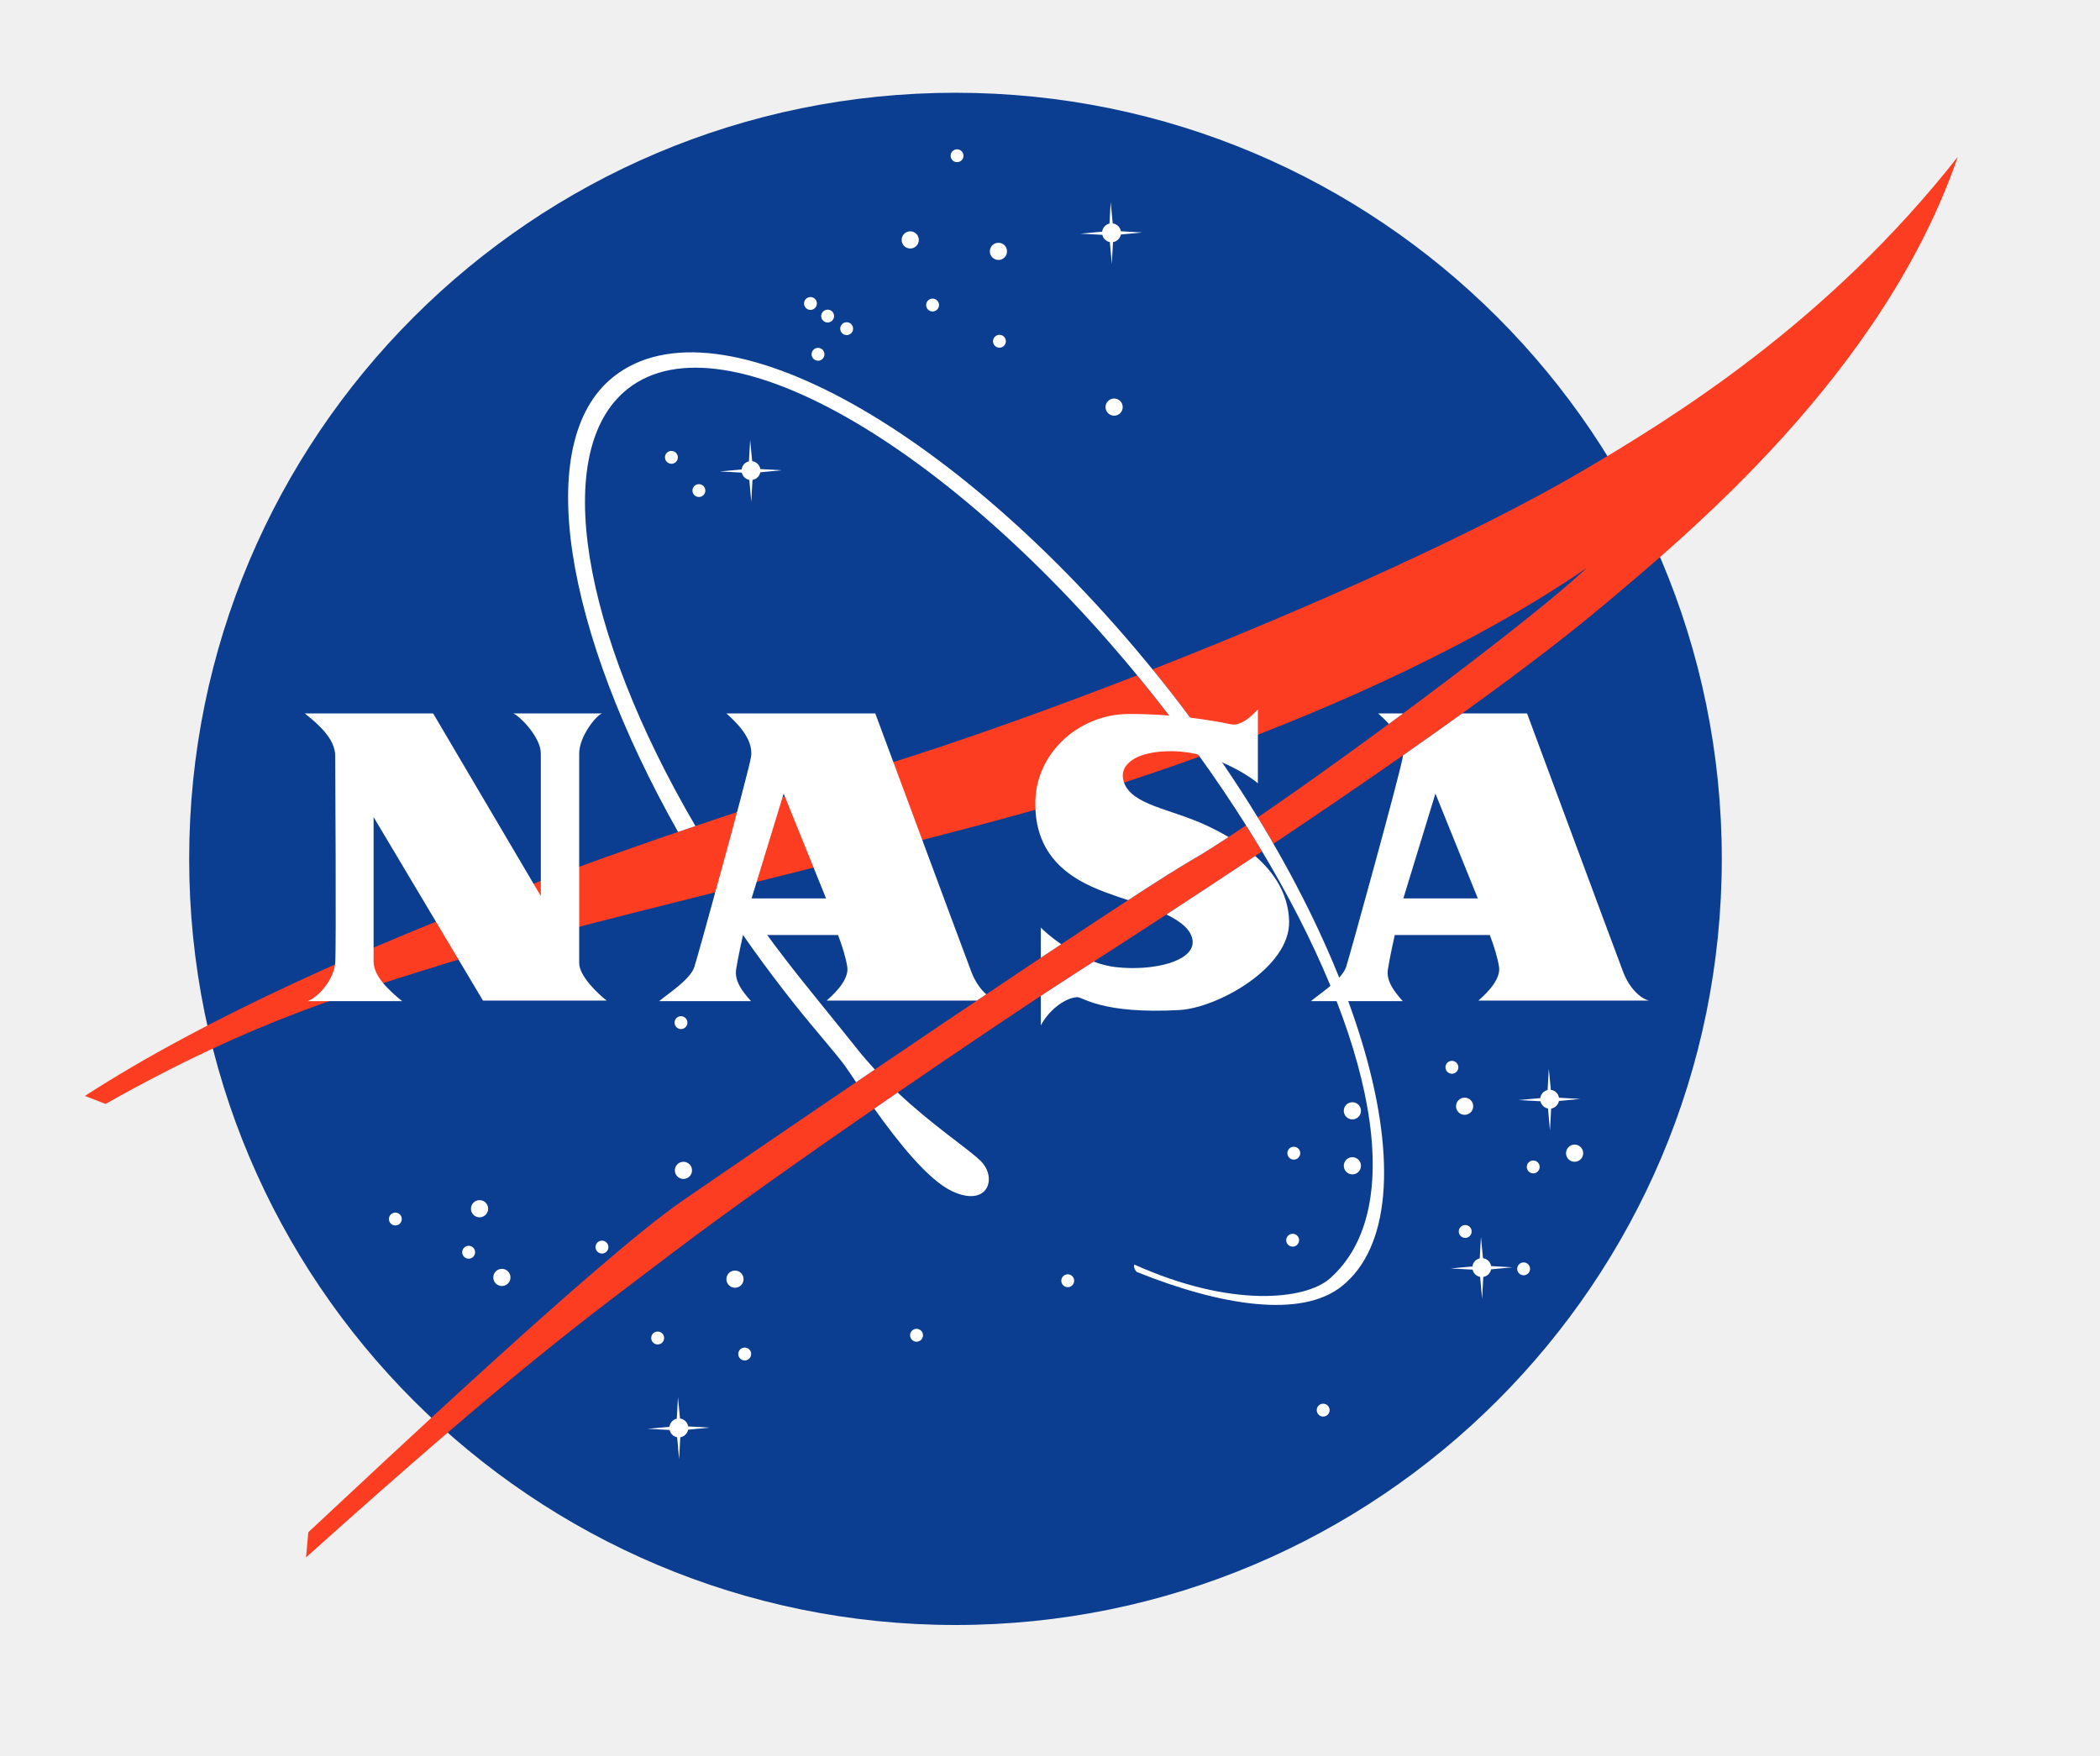
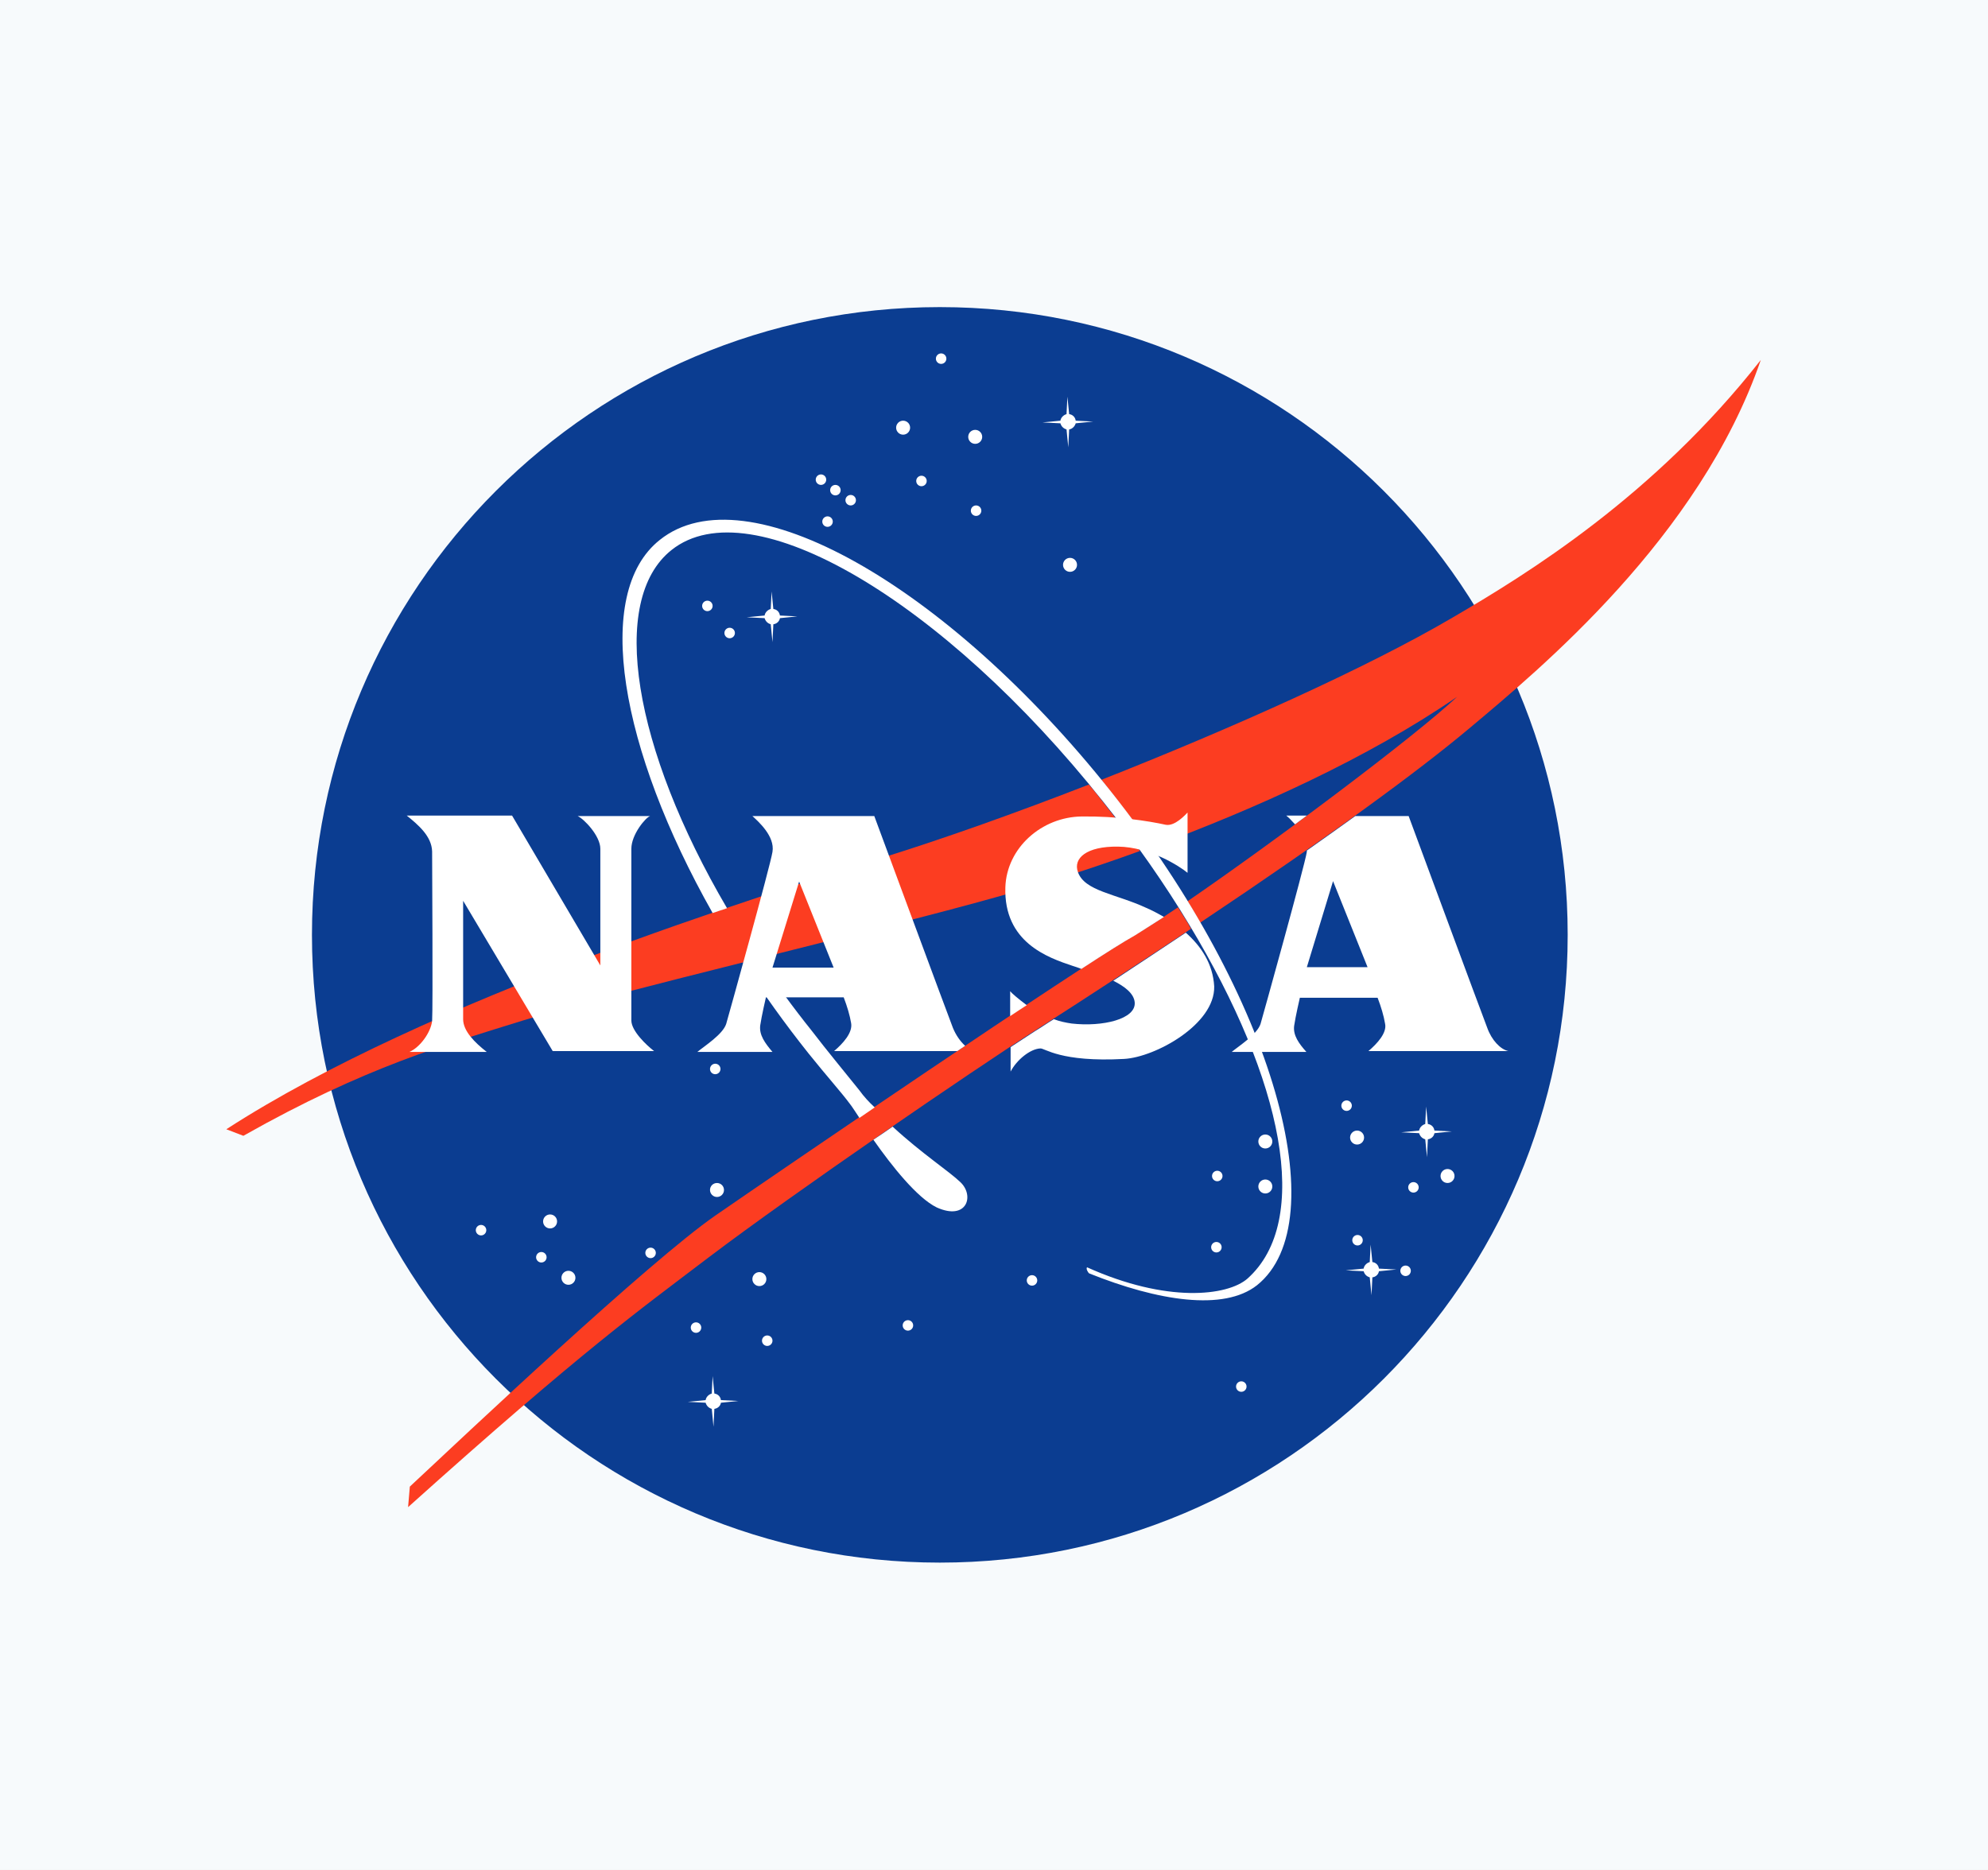
- <svg xmlns="http://www.w3.org/2000/svg" height="92" viewBox="0 0 110 92" width="110">
-   <circle cx="50.049" cy="45" fill="#0b3d91" r="40.14" />
-   <g fill="#fff">
-     <circle cx="47.679" cy="12.57" r=".45" />
-     <circle cx="52.299" cy="13.17" r=".45" />
-     <circle cx="58.359" cy="21.33" r=".45" />
-     <circle cx="25.119" cy="63.33" r=".45" />
-     <circle cx="26.289" cy="66.93" r=".45" />
-     <circle cx="20.709" cy="63.87" r=".337" />
-     <circle cx="39.009" cy="70.942" r=".338" />
-     <circle cx="67.711" cy="64.98" r=".337" />
-     <circle cx="76.052" cy="55.92" r=".338" />
-     <circle cx="35.169" cy="23.962" r=".337" />
-     <circle cx="44.349" cy="17.22" r=".337" />
-     <circle cx="43.352" cy="16.56" r=".337" />
-     <circle cx="42.452" cy="15.9" r=".337" />
-     <circle cx="36.609" cy="25.703" r=".337" />
-     <circle cx="50.131" cy="8.16" r=".337" />
-     <circle cx="52.352" cy="17.88" r=".337" />
-     <circle cx="48.849" cy="15.982" r=".337" />
-     <circle cx="42.849" cy="18.563" r=".337" />
-     <circle cx="69.309" cy="73.883" r=".337" />
-     <circle cx="24.549" cy="65.61" r=".338" />
-     <circle cx="48.009" cy="69.96" r=".338" />
-     <circle cx="31.531" cy="65.34" r=".338" />
-     <circle cx="34.449" cy="70.103" r=".338" />
-     <circle cx="55.929" cy="67.103" r=".337" />
-     <circle cx="67.771" cy="60.42" r=".337" />
-     <circle cx="76.749" cy="64.522" r=".337" />
-     <circle cx="79.809" cy="66.48" r=".337" />
-     <circle cx="80.312" cy="61.14" r=".337" />
-     <circle cx="35.671" cy="53.58" r=".337" />
-     <circle cx="35.799" cy="61.32" r=".45" />
-     <circle cx="38.499" cy="67.02" r=".45" />
-     <circle cx="70.839" cy="61.08" r=".45" />
-     <circle cx="82.479" cy="60.42" r=".45" />
-     <circle cx="76.719" cy="57.96" r=".45" />
-     <circle cx="70.839" cy="58.2" r=".45" />
-     <path d="M58.71 12.288l1.119-.107-1.117-.063c-.035-.216-.208-.385-.426-.413l-.107-1.114-.064 1.123c-.202.045-.357.214-.382.424l-1.144.104 1.152.062c.042.193.198.344.394.38l.104 1.148.061-1.146C58.507 12.651 58.671 12.492 58.71 12.288z" />
-     <path d="M39.824 24.746l1.119-.107-1.117-.063c-.034-.216-.208-.385-.426-.413l-.107-1.114-.063 1.123c-.203.045-.358.214-.383.424l-1.144.104 1.152.062c.042.193.198.344.394.38l.104 1.148.062-1.146C39.622 25.11 39.786 24.95 39.824 24.746z" />
-     <path d="M81.659 57.684l1.119-.107-1.117-.063c-.034-.216-.208-.385-.426-.413l-.107-1.114-.063 1.123c-.202.045-.357.214-.382.424l-1.144.104 1.152.062c.042.193.198.344.394.38l.104 1.148.062-1.146C81.456 58.048 81.62 57.889 81.659 57.684z" />
-     <path d="M36.044 74.906l1.119-.107-1.117-.063c-.035-.216-.208-.385-.426-.413l-.107-1.113-.063 1.122c-.203.045-.358.214-.383.424l-1.144.104 1.152.062c.042.193.198.345.394.38l.104 1.148.062-1.146C35.841 75.27 36.006 75.11 36.044 74.906z" />
-     <path d="M78.104 66.506l1.119-.107-1.117-.063c-.034-.216-.208-.385-.426-.413l-.107-1.114-.063 1.122c-.202.045-.357.214-.382.424l-1.144.104 1.152.062c.042.193.198.344.394.38l.104 1.148.062-1.146C77.901 66.87 78.066 66.71 78.104 66.506z" />
-     <path d="M59.568 35.385c-4.667 1.814-9.219 3.433-13.06 4.635-7.805 2.444-29.16 9.06-42.06 17.4l1.08.42c7.86-4.44 12.969-5.835 17.88-7.38 5.34-1.68 22.603-5.72 30.42-7.92 2.641-.743 5.734-1.716 9.01-2.9-.762-1.063-1.566-2.129-2.412-3.193C60.143 36.088 59.856 35.734 59.568 35.385zM65.27 43.244c-1.13.763-2.077 1.372-2.74 1.756-3.84 2.22-22.561 15-26.82 17.94s-16.08 14.1-19.56 17.34l-.12 1.319c11.22-10.08 14.74-12.566 19.2-15.959 5.52-4.2 16.939-11.97 20.82-14.46 3.71-2.38 7.056-4.569 10.059-6.572-.049-.082-.098-.164-.147-.247C65.736 43.99 65.505 43.618 65.27 43.244zM82.809 24.72c-5.466 3.204-14.081 7.071-22.439 10.352.2.245.399.492.597.741.934 1.176 1.815 2.36 2.644 3.545 6.57-2.42 13.779-5.668 19.499-9.599-2.725 2.582-11.734 9.315-17.227 13.068.283.461.557.922.822 1.381 8.322-5.569 13.922-9.668 17.185-12.409 4.5-3.78 14.76-12.24 18.66-23.58C95.709 16.92 87.621 21.899 82.809 24.72z" fill="#fc3d21" />
-     <path d="M44.884 54.939c-.885-1.114-2.109-2.606-3.028-3.763-1.229-1.547-2.366-3.11-3.408-4.671-.34.085-.679.17-1.018.255 1.258 1.963 2.655 3.923 4.177 5.839 1.112 1.4 2.123 2.527 2.641 3.228.105.142.313.456.594.874.324-.22.651-.442.981-.666C45.504 55.688 45.189 55.323 44.884 54.939zM51.344 60.803c-.727-.688-2.49-1.837-4.325-3.561-.405.278-.814.56-1.224.844 1.185 1.67 2.799 3.721 4.063 4.319C51.762 63.307 52.275 61.685 51.344 60.803zM60.967 35.813c-10.492-13.206-23.309-20.461-28.835-16.07-4.292 3.41-2.53 13.376 3.386 23.845.306-.105.609-.208.909-.31-5.971-10.2-7.605-19.679-3.557-22.896 5.087-4.042 17.37 3.241 27.558 16.064 2.109 2.654 3.963 5.318 5.533 7.915 6.012 9.95 7.857 18.948 3.703 22.621-1.271 1.124-5.155 1.565-10.243-.725-.071.089.043.33.132.389 4.392 1.766 8.599 2.439 10.723.752C75.38 63.342 71.459 49.019 60.967 35.813z" />
-     <path d="M15.969 37.38h6.72l5.64 9.57c0 0 0-6.93 0-7.47 0-.84-1.065-1.935-1.44-2.1.45 0 4.38 0 4.65 0-.285.075-1.2 1.185-1.2 2.1 0 .45 0 10.5 0 10.98 0 .675.975 1.605 1.44 1.965h-6.48l-5.73-9.615c0 0 0 7.17 0 7.56 0 .75.735 1.47 1.5 2.085h-4.95c.705-.3 1.38-1.245 1.44-1.995s0-10.425 0-10.845C17.559 38.7 16.674 37.95 15.969 37.38z" />
-     <path d="M77.439 52.425h8.94c-.495-.12-1.05-.705-1.35-1.485-.3-.78-5.04-13.56-5.04-13.56H76.59c-.964.694-1.997 1.426-3.1 2.197-.003.028-.006.056-.011.083-.148.9-2.808 10.534-2.97 11.01-.225.66-1.38 1.395-1.845 1.785h4.815c-.48-.54-.87-1.065-.78-1.665.09-.6.36-1.8.36-1.8h4.98c.225.6.393 1.139.48 1.65C78.624 51.255 77.994 51.945 77.439 52.425zM73.509 47.07l1.68-5.49 2.22 5.49H73.509zM72.752 37.928c.247-.182.495-.365.742-.548h-1.305C72.319 37.5 72.534 37.689 72.752 37.928z" />
-     <path d="M38.559 50.79c.09-.6.36-1.8.36-1.8h4.98c.225.6.393 1.139.48 1.65.105.615-.525 1.305-1.08 1.785h7.871c.164-.11.327-.22.49-.329-.305-.27-.586-.675-.771-1.156-.3-.78-5.04-13.56-5.04-13.56h-7.8c.375.345 1.455 1.275 1.29 2.28-.147.9-2.808 10.534-2.97 11.01-.225.66-1.38 1.395-1.845 1.785h4.815C38.859 51.915 38.469 51.39 38.559 50.79zM41.049 41.58l2.22 5.49h-3.9L41.049 41.58z" />
-     <path d="M65.748 44.848c-1.468.978-3.017 1.999-4.649 3.065.732.355 1.315.801 1.371 1.377.104 1.082-2.07 1.605-4.035 1.38-.393-.045-.779-.148-1.147-.286-.408.263-.82.528-1.238.796-.425.273-.941.609-1.53.997v1.553c.39-.765 1.243-1.45 1.905-1.485.285-.015 1.275.9 5.355.675 1.98-.109 5.805-2.22 5.745-4.65C67.489 46.834 66.739 45.714 65.748 44.848zM54.519 48.6v1.582c.361-.241.717-.478 1.066-.709C55.036 49.091 54.647 48.734 54.519 48.6zM64.353 43.855c-.38-.225-.765-.422-1.134-.596-1.92-.9-3.93-1.065-4.35-2.28-.296-.857.54-1.65 2.58-1.62 2.04.03 3.93 1.245 4.44 1.68v-3.87c-.15.15-.808.905-1.41.78-1.155-.24-3.12-.553-5.37-.54-2.58.015-4.8 2.009-4.875 4.53-.105 3.525 2.715 4.485 4.305 5.04.164.057.351.118.554.183 1.525-.992 2.731-1.756 3.437-2.163C63.004 44.726 63.625 44.334 64.353 43.855z" />
+ <svg xmlns="http://www.w3.org/2000/svg" version="1.1" id="Layer_1" x="0px" y="0px" viewBox="0 0 455 428" style="enable-background:new 0 0 455 428;" xml:space="preserve">
+   <style type="text/css">
+ 	.st0{fill:#F7FAFC;}
+ 	.st1{fill:#0B3D91;}
+ 	.st2{fill:#FFFFFF;}
+ 	.st3{fill:#FC3D21;}
+ </style>
+   <rect class="st0" width="455" height="428" />
+   <g>
+     <circle class="st1" cx="215.1" cy="214" r="143.7" />
+     <g>
+       <circle class="st2" cx="206.7" cy="97.9" r="1.6" />
+       <circle class="st2" cx="223.2" cy="100" r="1.6" />
+       <circle class="st2" cx="244.9" cy="129.3" r="1.6" />
+       <circle class="st2" cx="125.9" cy="279.6" r="1.6" />
+       <circle class="st2" cx="130.1" cy="292.5" r="1.6" />
+       <circle class="st2" cx="110.1" cy="281.6" r="1.2" />
+       <circle class="st2" cx="175.6" cy="306.9" r="1.2" />
+       <circle class="st2" cx="278.4" cy="285.5" r="1.2" />
+       <circle class="st2" cx="308.2" cy="253.1" r="1.2" />
+       <circle class="st2" cx="161.9" cy="138.7" r="1.2" />
+       <circle class="st2" cx="194.7" cy="114.5" r="1.2" />
+       <circle class="st2" cx="191.2" cy="112.2" r="1.2" />
+       <circle class="st2" cx="187.9" cy="109.8" r="1.2" />
+       <circle class="st2" cx="167" cy="144.9" r="1.2" />
+       <circle class="st2" cx="215.4" cy="82.1" r="1.2" />
+       <circle class="st2" cx="223.4" cy="116.9" r="1.2" />
+       <circle class="st2" cx="210.9" cy="110.1" r="1.2" />
+       <circle class="st2" cx="189.4" cy="119.4" r="1.2" />
+       <circle class="st2" cx="284.1" cy="317.4" r="1.2" />
+       <circle class="st2" cx="123.9" cy="287.8" r="1.2" />
+       <circle class="st2" cx="207.8" cy="303.4" r="1.2" />
+       <circle class="st2" cx="148.9" cy="286.8" r="1.2" />
+       <circle class="st2" cx="159.3" cy="303.9" r="1.2" />
+       <circle class="st2" cx="236.2" cy="293.1" r="1.2" />
+       <circle class="st2" cx="278.6" cy="269.2" r="1.2" />
+       <circle class="st2" cx="310.7" cy="283.9" r="1.2" />
+       <circle class="st2" cx="321.7" cy="290.9" r="1.2" />
+       <circle class="st2" cx="323.5" cy="271.8" r="1.2" />
+       <circle class="st2" cx="163.7" cy="244.7" r="1.2" />
+       <circle class="st2" cx="164.1" cy="272.4" r="1.6" />
+       <circle class="st2" cx="173.8" cy="292.8" r="1.6" />
+       <circle class="st2" cx="289.6" cy="271.6" r="1.6" />
+       <circle class="st2" cx="331.3" cy="269.2" r="1.6" />
+       <circle class="st2" cx="310.6" cy="260.4" r="1.6" />
+       <circle class="st2" cx="289.6" cy="261.3" r="1.6" />
+       <path class="st2" d="M246.2,96.9l4-0.4l-4-0.2c-0.1-0.8-0.7-1.4-1.5-1.5l-0.4-4l-0.2,4c-0.7,0.2-1.3,0.8-1.4,1.5l-4.1,0.4l4.1,0.2    c0.2,0.7,0.7,1.2,1.4,1.4l0.4,4.1l0.2-4.1C245.4,98.2,246,97.6,246.2,96.9z" />
+       <path class="st2" d="M178.5,141.5l4-0.4l-4-0.2c-0.1-0.8-0.7-1.4-1.5-1.5l-0.4-4l-0.2,4c-0.7,0.2-1.3,0.8-1.4,1.5l-4.1,0.4    l4.1,0.2c0.2,0.7,0.7,1.2,1.4,1.4l0.4,4.1l0.2-4.1C177.8,142.8,178.4,142.2,178.5,141.5z" />
+       <path class="st2" d="M328.3,259.4l4-0.4l-4-0.2c-0.1-0.8-0.7-1.4-1.5-1.5l-0.4-4l-0.2,4c-0.7,0.2-1.3,0.8-1.4,1.5l-4.1,0.4    l4.1,0.2c0.2,0.7,0.7,1.2,1.4,1.4l0.4,4.1l0.2-4.1C327.6,260.7,328.2,260.1,328.3,259.4z" />
+       <path class="st2" d="M165,321.1l4-0.4l-4-0.2c-0.1-0.8-0.7-1.4-1.5-1.5l-0.4-4l-0.2,4c-0.7,0.2-1.3,0.8-1.4,1.5l-4.1,0.4l4.1,0.2    c0.2,0.7,0.7,1.2,1.4,1.4l0.4,4.1l0.2-4.1C164.3,322.4,164.9,321.8,165,321.1z" />
+       <path class="st2" d="M315.6,291l4-0.4l-4-0.2c-0.1-0.8-0.7-1.4-1.5-1.5l-0.4-4l-0.2,4c-0.7,0.2-1.3,0.8-1.4,1.5l-4.1,0.4l4.1,0.2    c0.2,0.7,0.7,1.2,1.4,1.4l0.4,4.1l0.2-4.1C314.9,292.3,315.5,291.7,315.6,291z" />
+       <path class="st3" d="M249.2,179.6c-16.7,6.5-33,12.3-46.8,16.6c-27.9,8.7-104.4,32.4-150.6,62.3l3.9,1.5    c28.1-15.9,46.4-20.9,64-26.4c19.1-6,80.9-20.5,108.9-28.4c9.5-2.7,20.5-6.1,32.3-10.4c-2.7-3.8-5.6-7.6-8.6-11.4    C251.3,182.1,250.3,180.8,249.2,179.6z M269.6,207.7c-4,2.7-7.4,4.9-9.8,6.3c-13.7,7.9-80.8,53.7-96,64.2    c-15.2,10.5-57.6,50.5-70,62.1l-0.4,4.7c40.2-36.1,52.8-45,68.7-57.1c19.8-15,60.6-42.9,74.5-51.8c13.3-8.5,25.3-16.4,36-23.5    c-0.2-0.3-0.4-0.6-0.5-0.9C271.3,210.4,270.5,209.1,269.6,207.7z M332.4,141.4c-19.6,11.5-50.4,25.3-80.3,37.1    c0.7,0.9,1.4,1.8,2.1,2.7c3.3,4.2,6.5,8.4,9.5,12.7c23.5-8.7,49.3-20.3,69.8-34.4c-9.8,9.2-42,33.3-61.7,46.8c1,1.7,2,3.3,2.9,4.9    c29.8-19.9,49.8-34.6,61.5-44.4c16.1-13.5,52.8-43.8,66.8-84.4C378.6,113.5,349.7,131.3,332.4,141.4z" />
+       <path class="st2" d="M196.7,249.6c-3.2-4-7.6-9.3-10.8-13.5c-4.4-5.5-8.5-11.1-12.2-16.7c-1.2,0.3-2.4,0.6-3.6,0.9    c4.5,7,9.5,14,15,20.9c4,5,7.6,9,9.5,11.6c0.4,0.5,1.1,1.6,2.1,3.1c1.2-0.8,2.3-1.6,3.5-2.4C198.9,252.3,197.7,251,196.7,249.6z     M219.8,270.6c-2.6-2.5-8.9-6.6-15.5-12.7c-1.4,1-2.9,2-4.4,3c4.2,6,10,13.3,14.5,15.5C221.3,279.5,223.1,273.7,219.8,270.6z     M254.2,181.1c-37.6-47.3-83.5-73.3-103.2-57.5c-15.4,12.2-9.1,47.9,12.1,85.4c1.1-0.4,2.2-0.7,3.3-1.1    c-21.4-36.5-27.2-70.5-12.7-82c18.2-14.5,62.2,11.6,98.7,57.5c7.6,9.5,14.2,19,19.8,28.3c21.5,35.6,28.1,67.8,13.3,81    c-4.6,4-18.5,5.6-36.7-2.6c-0.3,0.3,0.2,1.2,0.5,1.4c15.7,6.3,30.8,8.7,38.4,2.7C305.8,279.7,291.8,228.4,254.2,181.1z" />
+       <path class="st2" d="M93.1,186.7h24.1l20.2,34.3c0,0,0-24.8,0-26.7c0-3-3.8-6.9-5.2-7.5c1.6,0,15.7,0,16.6,0    c-1,0.3-4.3,4.2-4.3,7.5c0,1.6,0,37.6,0,39.3c0,2.4,3.5,5.7,5.2,7h-23.2L106,206.2c0,0,0,25.7,0,27.1c0,2.7,2.6,5.3,5.4,7.5H93.7    c2.5-1.1,4.9-4.5,5.2-7.1c0.2-2.7,0-37.3,0-38.8C98.8,191.4,95.7,188.8,93.1,186.7z" />
+       <path class="st2" d="M313.2,240.6h32c-1.8-0.4-3.8-2.5-4.8-5.3c-1.1-2.8-18-48.5-18-48.5h-12.2c-3.5,2.5-7.1,5.1-11.1,7.9    c0,0.1,0,0.2,0,0.3c-0.5,3.2-10.1,37.7-10.6,39.4c-0.8,2.4-4.9,5-6.6,6.4H299c-1.7-1.9-3.1-3.8-2.8-6c0.3-2.1,1.3-6.4,1.3-6.4    h17.8c0.8,2.1,1.4,4.1,1.7,5.9C317.5,236.4,315.2,238.9,313.2,240.6z M299.1,221.4l6-19.7l7.9,19.7H299.1z M296.4,188.7    c0.9-0.7,1.8-1.3,2.7-2h-4.7C294.9,187.1,295.6,187.8,296.4,188.7z" />
+       <path class="st2" d="M174,234.7c0.3-2.1,1.3-6.4,1.3-6.4h17.8c0.8,2.1,1.4,4.1,1.7,5.9c0.4,2.2-1.9,4.7-3.9,6.4h28.2    c0.6-0.4,1.2-0.8,1.8-1.2c-1.1-1-2.1-2.4-2.8-4.1c-1.1-2.8-18-48.5-18-48.5h-27.9c1.3,1.2,5.2,4.6,4.6,8.2    c-0.5,3.2-10.1,37.7-10.6,39.4c-0.8,2.4-4.9,5-6.6,6.4h17.2C175.1,238.8,173.7,236.9,174,234.7z M182.9,201.8l7.9,19.7h-14    L182.9,201.8z" />
+       <path class="st2" d="M271.4,213.5c-5.3,3.5-10.8,7.2-16.6,11c2.6,1.3,4.7,2.9,4.9,4.9c0.4,3.9-7.4,5.7-14.4,4.9    c-1.4-0.2-2.8-0.5-4.1-1c-1.5,0.9-2.9,1.9-4.4,2.8c-1.5,1-3.4,2.2-5.5,3.6v5.6c1.4-2.7,4.5-5.2,6.8-5.3c1-0.1,4.6,3.2,19.2,2.4    c7.1-0.4,20.8-7.9,20.6-16.6C277.6,220.6,274.9,216.6,271.4,213.5z M231.2,226.9v5.7c1.3-0.9,2.6-1.7,3.8-2.5    C233,228.6,231.6,227.4,231.2,226.9z M266.4,209.9c-1.4-0.8-2.7-1.5-4.1-2.1c-6.9-3.2-14.1-3.8-15.6-8.2c-1.1-3.1,1.9-5.9,9.2-5.8    s14.1,4.5,15.9,6V186c-0.5,0.5-2.9,3.2-5,2.8c-4.1-0.9-11.2-2-19.2-1.9c-9.2,0.1-17.2,7.2-17.5,16.2c-0.4,12.6,9.7,16.1,15.4,18    c0.6,0.2,1.3,0.4,2,0.7c5.5-3.6,9.8-6.3,12.3-7.7C261.5,213,263.8,211.6,266.4,209.9z" />
+     </g>
  </g>
</svg>
